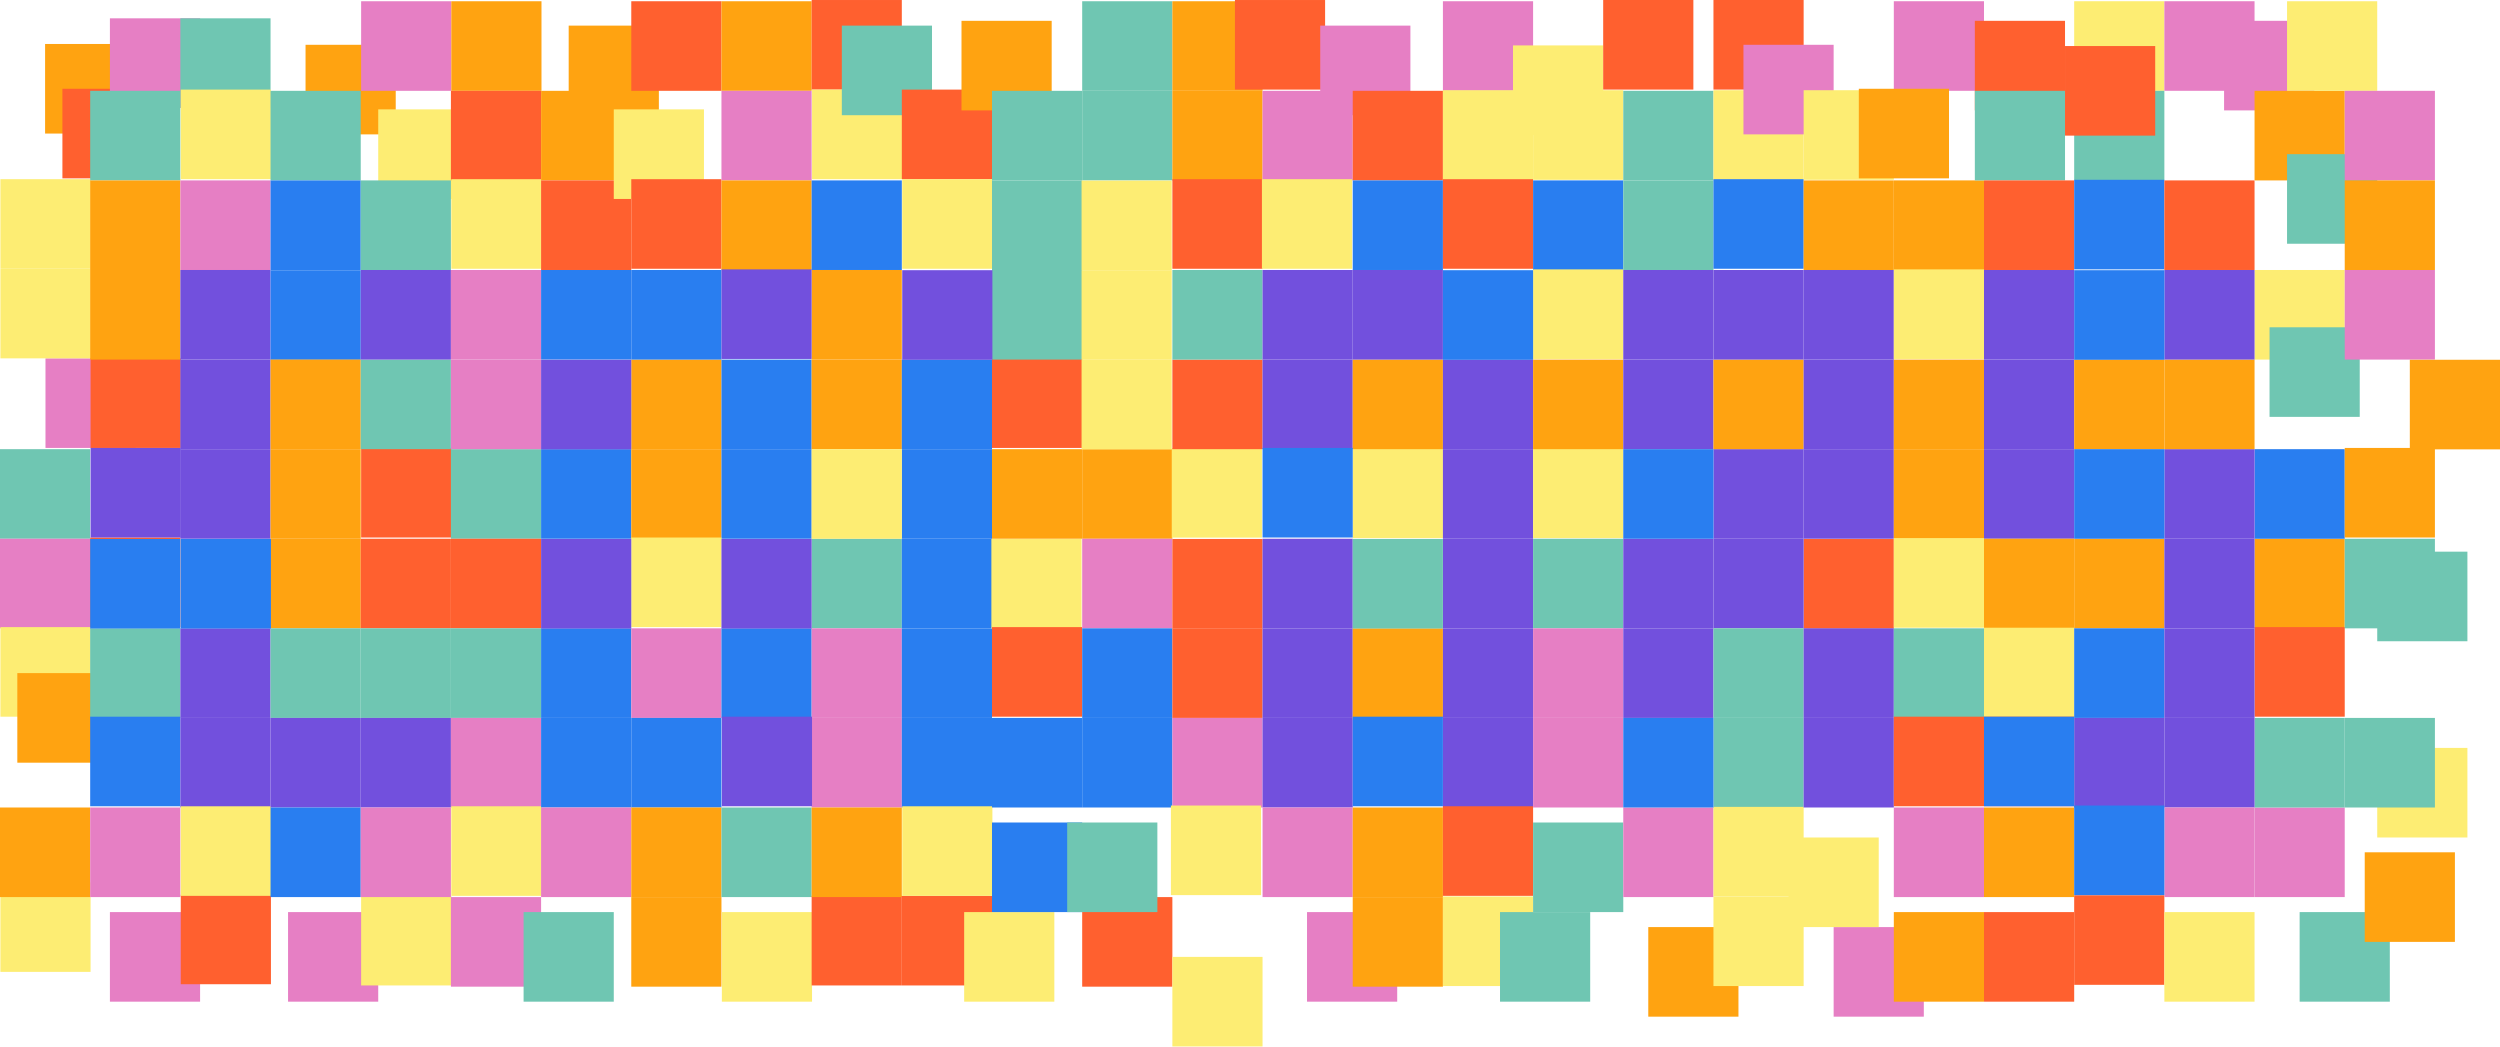
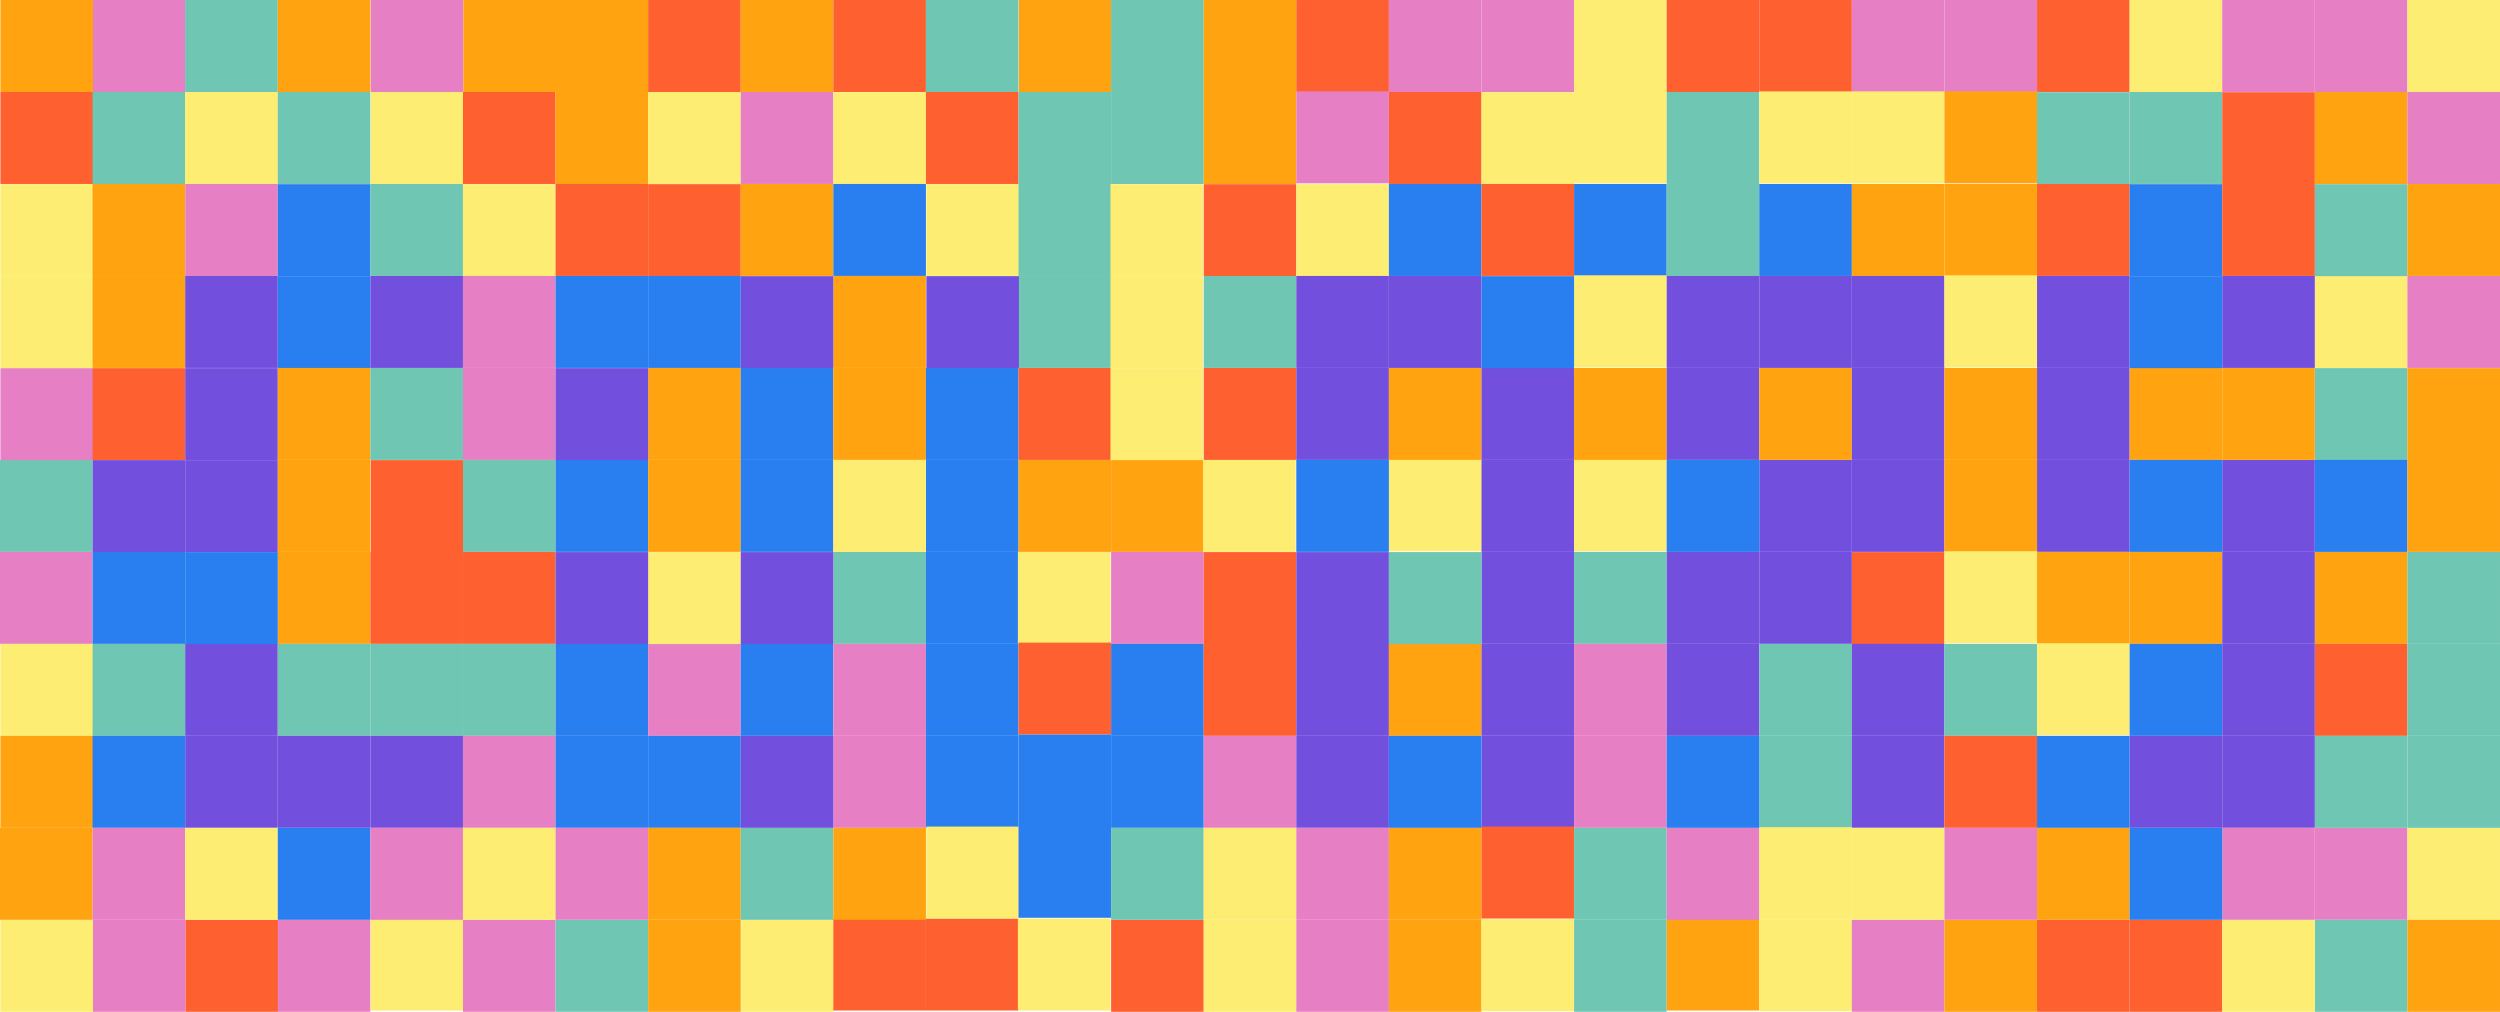
- <svg xmlns="http://www.w3.org/2000/svg" version="1.1" id="Layer_1" x="0px" y="0px" width="999.991px" height="418.584px" viewBox="0 0 999.991 418.584" enable-background="new 0 0 999.991 418.584" xml:space="preserve">
-   <rect x="18.036" y="17.59" fill="#FFA311" width="36.072" height="35.833" />
-   <rect x="24.964" y="35.507" fill="#FF602F" width="36.072" height="35.834" />
-   <rect x="0.159" y="71.673" fill="#FDED73" width="36.072" height="35.834" />
-   <rect y="179.666" fill="#6FC6B2" width="36.072" height="35.834" />
-   <rect x="18.195" y="143.34" fill="#E67FC4" width="36.072" height="35.834" />
-   <rect x="0.159" y="107.507" fill="#FDED73" width="36.072" height="35.834" />
-   <rect y="215.499" fill="#E67FC4" width="36.072" height="35.833" />
-   <rect x="0.159" y="250.842" fill="#FDED73" width="36.072" height="35.835" />
-   <rect x="6.928" y="269.242" fill="#FFA311" width="36.072" height="35.834" />
-   <rect x="0.159" y="352.912" fill="#FDED73" width="36.072" height="35.834" />
-   <rect y="322.999" fill="#FFA311" width="36.072" height="35.834" />
-   <rect x="43.964" y="7.33" fill="#E67FC4" width="36.072" height="35.833" />
-   <rect x="36.073" y="36.33" fill="#6FC6B2" width="36.072" height="35.834" />
-   <rect x="36.073" y="72.164" fill="#FFA311" width="36.072" height="35.834" />
-   <rect x="36.231" y="143.34" fill="#FF602F" width="36.072" height="35.834" />
-   <rect x="36.073" y="107.997" fill="#FFA311" width="36.072" height="35.834" />
-   <rect x="36.073" y="215.006" fill="#FF602F" width="36.072" height="35.833" />
-   <rect x="36.073" y="251.332" fill="#6FC6B2" width="36.072" height="35.835" />
-   <rect x="36.073" y="286.673" fill="#297EF0" width="36.072" height="35.834" />
-   <rect x="43.964" y="364.833" fill="#E67FC4" width="36.072" height="35.834" />
-   <rect x="36.073" y="322.999" fill="#E67FC4" width="36.072" height="35.834" />
-   <rect x="72.146" y="7.33" fill="#6FC6B2" width="36.072" height="35.833" />
-   <rect x="72.304" y="35.839" fill="#FDED73" width="36.072" height="35.834" />
-   <rect x="72.146" y="72.164" fill="#E67FC4" width="36.072" height="35.834" />
-   <rect x="72.146" y="179.665" fill="#7250DD" width="36.072" height="35.834" />
-   <rect x="72.146" y="143.831" fill="#7250DD" width="36.072" height="35.834" />
-   <rect x="72.146" y="107.997" fill="#7250DD" width="36.072" height="35.834" />
-   <rect x="72.146" y="251.332" fill="#7250DD" width="36.072" height="35.835" />
-   <rect x="72.146" y="287.165" fill="#7250DD" width="36.072" height="35.834" />
-   <rect x="72.304" y="357.851" fill="#FF602F" width="36.072" height="35.834" />
-   <rect x="72.304" y="322.509" fill="#FDED73" width="36.072" height="35.834" />
-   <rect x="122.217" y="17.917" fill="#FFA311" width="36.072" height="35.833" />
-   <rect x="108.217" y="36.329" fill="#6FC6B2" width="36.072" height="35.834" />
-   <rect x="108.217" y="72.163" fill="#297EF0" width="36.072" height="35.834" />
-   <rect x="108.217" y="108.074" fill="#297EF0" width="36.072" height="35.834" />
-   <rect x="108.217" y="143.83" fill="#FFA311" width="36.072" height="35.834" />
-   <rect x="108.217" y="215.498" fill="#FFA311" width="36.072" height="35.833" />
-   <rect x="108.217" y="251.331" fill="#6FC6B2" width="36.072" height="35.834" />
-   <rect x="108.217" y="287.165" fill="#7250DD" width="36.072" height="35.834" />
-   <rect x="115.217" y="364.833" fill="#E67FC4" width="36.072" height="35.834" />
-   <rect x="108.217" y="322.997" fill="#297EF0" width="36.072" height="35.834" />
-   <rect x="144.449" y="0.498" fill="#E67FC4" width="36.072" height="35.833" />
-   <rect x="151.29" y="43.746" fill="#FDED73" width="36.072" height="35.834" />
-   <rect x="144.29" y="72.162" fill="#6FC6B2" width="36.072" height="35.834" />
-   <rect x="144.449" y="179.173" fill="#FF602F" width="36.072" height="35.834" />
-   <rect x="144.29" y="143.83" fill="#6FC6B2" width="36.072" height="35.834" />
-   <rect x="144.29" y="107.996" fill="#7250DD" width="36.072" height="35.834" />
-   <rect x="144.29" y="215.497" fill="#FF602F" width="36.072" height="35.833" />
-   <rect x="144.29" y="251.331" fill="#6FC6B2" width="36.072" height="35.834" />
-   <rect x="144.29" y="287.164" fill="#7250DD" width="36.072" height="35.834" />
-   <rect x="144.449" y="358.341" fill="#FDED73" width="36.072" height="35.834" />
-   <rect x="144.29" y="322.997" fill="#E67FC4" width="36.072" height="35.834" />
-   <rect x="180.522" y="0.498" fill="#FFA311" width="36.072" height="35.833" />
-   <rect x="180.363" y="36.329" fill="#FF602F" width="36.072" height="35.834" />
-   <rect x="180.521" y="71.672" fill="#FDED73" width="36.072" height="35.834" />
-   <rect x="180.363" y="179.664" fill="#6FC6B2" width="36.072" height="35.834" />
-   <rect x="180.363" y="143.83" fill="#E67FC4" width="36.072" height="35.834" />
-   <rect x="180.363" y="107.996" fill="#E67FC4" width="36.072" height="35.834" />
-   <rect x="180.363" y="215.498" fill="#FF602F" width="36.072" height="35.833" />
-   <rect x="180.363" y="251.331" fill="#6FC6B2" width="36.072" height="35.834" />
-   <rect x="180.363" y="287.165" fill="#E67FC4" width="36.072" height="35.834" />
-   <rect x="180.363" y="358.833" fill="#E67FC4" width="36.072" height="35.834" />
-   <rect x="180.521" y="322.507" fill="#FDED73" width="36.072" height="35.834" />
-   <rect x="227.472" y="10.249" fill="#FFA311" width="36.072" height="35.833" />
-   <rect x="216.436" y="36.329" fill="#FFA311" width="36.072" height="35.834" />
-   <rect x="216.436" y="72.162" fill="#FF602F" width="36.072" height="35.834" />
-   <rect x="216.436" y="179.664" fill="#297EF0" width="36.072" height="35.834" />
-   <rect x="216.436" y="107.996" fill="#297EF0" width="36.072" height="35.834" />
-   <rect x="216.436" y="251.331" fill="#297EF0" width="36.072" height="35.834" />
-   <rect x="216.436" y="287.163" fill="#297EF0" width="36.072" height="35.834" />
-   <rect x="209.436" y="364.833" fill="#6FC6B2" width="36.072" height="35.834" />
-   <rect x="216.436" y="322.997" fill="#E67FC4" width="36.072" height="35.834" />
-   <rect x="252.508" y="0.495" fill="#FF602F" width="36.072" height="35.833" />
-   <rect x="245.508" y="43.746" fill="#FDED73" width="36.072" height="35.834" />
-   <rect x="252.508" y="71.673" fill="#FF602F" width="36.072" height="35.834" />
-   <rect x="252.508" y="179.664" fill="#FFA311" width="36.072" height="35.834" />
-   <rect x="252.508" y="143.83" fill="#FFA311" width="36.072" height="35.834" />
-   <rect x="252.508" y="107.996" fill="#297EF0" width="36.072" height="35.834" />
-   <rect x="252.508" y="251.331" fill="#E67FC4" width="36.072" height="35.834" />
-   <rect x="252.508" y="287.163" fill="#297EF0" width="36.072" height="35.834" />
-   <rect x="252.508" y="358.831" fill="#FFA311" width="36.072" height="35.834" />
-   <rect x="252.508" y="322.997" fill="#FFA311" width="36.072" height="35.834" />
-   <rect x="288.58" y="0.498" fill="#FFA311" width="36.072" height="35.833" />
-   <rect x="288.58" y="36.328" fill="#E67FC4" width="36.072" height="35.834" />
-   <rect x="288.58" y="72.161" fill="#FFA311" width="36.072" height="35.834" />
-   <rect x="288.58" y="179.663" fill="#297EF0" width="36.072" height="35.834" />
-   <rect x="288.58" y="143.829" fill="#297EF0" width="36.072" height="35.834" />
-   <rect x="288.58" y="251.33" fill="#297EF0" width="36.072" height="35.833" />
-   <rect x="288.739" y="364.833" fill="#FDED73" width="36.072" height="35.834" />
-   <rect x="288.58" y="322.995" fill="#6FC6B2" width="36.072" height="35.834" />
-   <rect x="324.653" y="0.004" fill="#FF602F" width="36.071" height="35.833" />
-   <rect x="324.812" y="35.836" fill="#FDED73" width="36.072" height="35.834" />
-   <rect x="324.653" y="72.161" fill="#297EF0" width="36.072" height="35.834" />
-   <rect x="36.073" y="215.575" fill="#297EF0" width="36.072" height="35.834" />
-   <rect x="324.653" y="143.828" fill="#FFA311" width="36.072" height="35.834" />
-   <rect x="324.653" y="107.994" fill="#FFA311" width="36.072" height="35.834" />
-   <rect x="324.653" y="215.496" fill="#6FC6B2" width="36.071" height="35.833" />
-   <rect x="324.653" y="251.329" fill="#E67FC4" width="36.072" height="35.834" />
-   <rect x="324.653" y="287.163" fill="#E67FC4" width="36.072" height="35.834" />
-   <rect x="324.653" y="358.342" fill="#FF602F" width="36.072" height="35.834" />
-   <rect x="324.653" y="322.995" fill="#FFA311" width="36.072" height="35.834" />
-   <rect x="336.726" y="10.249" fill="#6FC6B2" width="36.072" height="35.833" />
-   <rect x="360.726" y="35.841" fill="#FF602F" width="36.072" height="35.834" />
-   <rect x="360.884" y="71.673" fill="#FDED73" width="36.072" height="35.834" />
-   <rect x="360.726" y="179.666" fill="#297EF0" width="36.072" height="35.834" />
-   <rect x="360.726" y="143.832" fill="#297EF0" width="36.072" height="35.834" />
-   <rect x="360.726" y="215.499" fill="#297EF0" width="36.072" height="35.833" />
-   <rect x="360.726" y="251.333" fill="#297EF0" width="36.072" height="35.834" />
-   <rect x="360.726" y="287.166" fill="#297EF0" width="36.072" height="35.834" />
-   <rect x="360.726" y="358.345" fill="#FF602F" width="36.072" height="35.834" />
-   <rect x="360.884" y="322.509" fill="#FDED73" width="36.072" height="35.834" />
-   <rect x="384.597" y="8.33" fill="#FFA311" width="36.072" height="35.833" />
-   <rect x="396.798" y="36.33" fill="#6FC6B2" width="36.072" height="35.834" />
-   <rect x="396.798" y="72.164" fill="#6FC6B2" width="36.072" height="35.834" />
-   <rect x="396.798" y="179.666" fill="#FFA311" width="36.072" height="35.834" />
-   <rect x="396.798" y="143.342" fill="#FF602F" width="36.072" height="35.834" />
-   <rect x="396.798" y="107.997" fill="#6FC6B2" width="36.072" height="35.834" />
-   <rect x="396.549" y="215.575" fill="#FDED73" width="36.072" height="35.833" />
-   <rect x="396.798" y="250.843" fill="#FF602F" width="36.072" height="35.835" />
-   <rect x="396.798" y="287.165" fill="#297EF0" width="36.072" height="35.834" />
-   <rect x="385.662" y="364.833" fill="#FDED73" width="36.072" height="35.834" />
-   <rect x="396.798" y="328.999" fill="#297EF0" width="36.072" height="35.834" />
-   <rect x="432.871" y="0.497" fill="#6FC6B2" width="36.072" height="35.833" />
-   <rect x="432.871" y="36.33" fill="#6FC6B2" width="36.072" height="35.834" />
-   <rect x="432.622" y="72.24" fill="#FDED73" width="36.072" height="35.834" />
-   <rect x="432.871" y="179.665" fill="#FFA311" width="36.072" height="35.834" />
-   <rect x="432.622" y="143.907" fill="#FDED73" width="36.072" height="35.834" />
-   <rect x="432.622" y="108.073" fill="#FDED73" width="36.072" height="35.834" />
-   <rect x="432.871" y="215.499" fill="#E67FC4" width="36.072" height="35.833" />
-   <rect x="432.871" y="251.332" fill="#297EF0" width="36.072" height="35.835" />
-   <rect x="432.871" y="287.165" fill="#297EF0" width="36.072" height="35.834" />
-   <rect x="432.871" y="358.833" fill="#FF602F" width="36.072" height="35.834" />
-   <rect x="426.871" y="328.999" fill="#6FC6B2" width="36.072" height="35.834" />
-   <rect x="468.943" y="0.496" fill="#FFA311" width="36.072" height="35.833" />
-   <rect x="468.943" y="36.329" fill="#FFA311" width="36.072" height="35.834" />
-   <rect x="468.943" y="71.673" fill="#FF602F" width="36.072" height="35.834" />
-   <rect x="468.694" y="179.213" fill="#FDED73" width="36.072" height="35.834" />
-   <rect x="468.943" y="143.83" fill="#FF602F" width="36.072" height="35.834" />
-   <rect x="468.943" y="107.996" fill="#6FC6B2" width="36.072" height="35.834" />
-   <rect x="468.943" y="215.575" fill="#FF602F" width="36.072" height="35.833" />
-   <rect x="468.943" y="251.331" fill="#FF602F" width="36.072" height="35.834" />
-   <rect x="468.943" y="287.165" fill="#E67FC4" width="36.072" height="35.834" />
-   <rect x="468.943" y="382.75" fill="#FDED73" width="36.072" height="35.834" />
-   <rect x="468.358" y="322.212" fill="#FDED73" width="36.072" height="35.834" />
-   <rect x="493.963" y="0.006" fill="#FF602F" width="36.073" height="35.833" />
-   <rect x="505.015" y="36.329" fill="#E67FC4" width="36.073" height="35.834" />
-   <rect x="504.766" y="71.669" fill="#FDED73" width="36.073" height="35.834" />
-   <rect x="505.015" y="143.83" fill="#7250DD" width="36.073" height="35.834" />
-   <rect x="505.015" y="107.996" fill="#7250DD" width="36.073" height="35.834" />
-   <rect x="505.015" y="215.497" fill="#7250DD" width="36.073" height="35.833" />
-   <rect x="505.015" y="251.331" fill="#7250DD" width="36.073" height="35.834" />
-   <rect x="505.015" y="287.164" fill="#7250DD" width="36.073" height="35.834" />
-   <rect x="522.803" y="364.833" fill="#E67FC4" width="36.072" height="35.834" />
-   <rect x="505.015" y="322.997" fill="#E67FC4" width="36.073" height="35.834" />
-   <rect x="528.087" y="10.249" fill="#E67FC4" width="36.071" height="35.833" />
-   <rect x="541.087" y="36.327" fill="#FF602F" width="36.072" height="35.834" />
-   <rect x="541.087" y="72.161" fill="#297EF0" width="36.072" height="35.834" />
-   <rect x="541.087" y="179.418" fill="#FDED73" width="36.072" height="35.834" />
-   <rect x="541.087" y="143.828" fill="#FFA311" width="36.072" height="35.834" />
-   <rect x="541.087" y="107.994" fill="#7250DD" width="36.072" height="35.834" />
-   <rect x="541.087" y="251.329" fill="#FFA311" width="36.072" height="35.834" />
-   <rect x="541.087" y="358.831" fill="#FFA311" width="36.072" height="35.834" />
-   <rect x="541.087" y="322.999" fill="#FFA311" width="36.072" height="35.834" />
-   <rect x="577.16" y="0.493" fill="#E67FC4" width="36.071" height="35.833" />
-   <rect x="577.16" y="36.083" fill="#FDED73" width="36.072" height="35.834" />
-   <rect x="577.16" y="71.671" fill="#FF602F" width="36.072" height="35.834" />
-   <rect x="577.16" y="179.662" fill="#7250DD" width="36.072" height="35.834" />
-   <rect x="577.16" y="143.828" fill="#7250DD" width="36.072" height="35.834" />
-   <rect x="577.16" y="215.495" fill="#7250DD" width="36.071" height="35.833" />
-   <rect x="577.16" y="251.329" fill="#7250DD" width="36.072" height="35.834" />
-   <rect x="577.16" y="287.161" fill="#7250DD" width="36.072" height="35.834" />
-   <rect x="577.16" y="358.585" fill="#FDED73" width="36.072" height="35.834" />
-   <rect x="577.16" y="322.506" fill="#FF602F" width="36.072" height="35.834" />
-   <rect x="901.811" y="322.993" fill="#E67FC4" width="36.072" height="35.834" />
-   <rect x="919.846" y="364.833" fill="#6FC6B2" width="36.072" height="35.834" />
-   <rect x="605.197" y="18.166" fill="#FDED73" width="36.072" height="35.833" />
-   <rect x="613.232" y="36.083" fill="#FDED73" width="36.072" height="35.834" />
-   <rect x="613.232" y="72.16" fill="#297EF0" width="36.072" height="35.834" />
-   <rect x="613.232" y="179.417" fill="#FDED73" width="36.072" height="35.834" />
-   <rect x="613.232" y="143.828" fill="#FFA311" width="36.072" height="35.834" />
-   <rect x="613.232" y="107.75" fill="#FDED73" width="36.072" height="35.834" />
-   <rect x="613.232" y="215.495" fill="#6FC6B2" width="36.072" height="35.833" />
-   <rect x="613.232" y="251.329" fill="#E67FC4" width="36.072" height="35.834" />
-   <rect x="613.232" y="287.161" fill="#E67FC4" width="36.072" height="35.834" />
-   <rect x="600" y="364.833" fill="#6FC6B2" width="36.072" height="35.834" />
-   <rect x="613.232" y="328.999" fill="#6FC6B2" width="36.072" height="35.834" />
-   <rect x="950.883" y="299.161" fill="#FDED73" width="36.072" height="35.834" />
-   <rect x="945.883" y="340.916" fill="#FFA311" width="36.072" height="35.834" />
-   <rect x="641.27" fill="#FF602F" width="36.071" height="35.833" />
-   <rect x="649.305" y="36.326" fill="#6FC6B2" width="36.072" height="35.834" />
-   <rect x="649.305" y="72.159" fill="#6FC6B2" width="36.072" height="35.834" />
-   <rect x="649.305" y="143.827" fill="#7250DD" width="36.072" height="35.834" />
-   <rect x="649.305" y="107.993" fill="#7250DD" width="36.072" height="35.834" />
-   <rect x="649.305" y="215.494" fill="#7250DD" width="36.071" height="35.833" />
-   <rect x="649.305" y="251.328" fill="#7250DD" width="36.072" height="35.833" />
-   <rect x="721.449" y="215.575" fill="#FF602F" width="36.072" height="35.834" />
-   <rect x="901.812" y="215.499" fill="#FFA311" width="36.072" height="35.834" />
-   <rect x="659.305" y="370.829" fill="#FFA311" width="36.072" height="35.834" />
-   <rect x="649.305" y="322.993" fill="#E67FC4" width="36.072" height="35.834" />
-   <rect x="901.813" y="250.841" fill="#FF602F" width="36.072" height="35.834" />
-   <rect x="901.812" y="287.167" fill="#6FC6B2" width="36.072" height="35.834" />
-   <rect x="685.377" y="0.002" fill="#FF602F" width="36.071" height="35.833" />
-   <rect x="685.377" y="36.081" fill="#FDED73" width="36.072" height="35.834" />
-   <rect x="685.377" y="71.669" fill="#297EF0" width="36.072" height="35.834" />
-   <rect x="685.377" y="179.66" fill="#7250DD" width="36.072" height="35.834" />
-   <rect x="685.377" y="143.826" fill="#FFA311" width="36.072" height="35.834" />
-   <rect x="685.377" y="107.992" fill="#7250DD" width="36.072" height="35.834" />
-   <rect x="685.377" y="215.494" fill="#7250DD" width="36.071" height="35.833" />
-   <rect x="685.377" y="251.327" fill="#6FC6B2" width="36.072" height="35.834" />
-   <rect x="685.377" y="287.161" fill="#6FC6B2" width="36.072" height="35.834" />
-   <rect x="937.885" y="215.499" fill="#6FC6B2" width="36.071" height="35.834" />
-   <rect x="685.377" y="358.585" fill="#FDED73" width="36.072" height="35.834" />
-   <rect x="685.377" y="322.749" fill="#FDED73" width="36.072" height="35.834" />
-   <rect x="950.883" y="220.663" fill="#6FC6B2" width="36.072" height="35.833" />
-   <rect x="937.885" y="287.167" fill="#6FC6B2" width="36.071" height="35.834" />
-   <rect x="697.377" y="17.917" fill="#E67FC4" width="36.072" height="35.833" />
-   <rect x="721.449" y="36.082" fill="#FDED73" width="36.072" height="35.834" />
-   <rect x="721.449" y="72.16" fill="#FFA311" width="36.072" height="35.834" />
-   <rect x="721.449" y="179.661" fill="#7250DD" width="36.072" height="35.834" />
-   <rect x="721.449" y="143.827" fill="#7250DD" width="36.072" height="35.834" />
-   <rect x="721.449" y="107.993" fill="#7250DD" width="36.072" height="35.834" />
-   <rect x="721.449" y="251.328" fill="#7250DD" width="36.072" height="35.835" />
-   <rect x="721.449" y="287.161" fill="#7250DD" width="36.072" height="35.834" />
-   <rect x="901.811" y="107.998" fill="#FDED73" width="36.072" height="35.834" />
-   <rect x="733.449" y="370.829" fill="#E67FC4" width="36.072" height="35.834" />
-   <rect x="715.413" y="334.995" fill="#FDED73" width="36.072" height="35.834" />
-   <rect x="907.811" y="130.915" fill="#6FC6B2" width="36.072" height="35.834" />
-   <rect x="901.811" y="179.666" fill="#297EF0" width="36.072" height="35.834" />
-   <rect x="757.521" y="0.492" fill="#E67FC4" width="36.072" height="35.833" />
-   <rect x="743.521" y="35.507" fill="#FFA311" width="36.072" height="35.834" />
-   <rect x="757.521" y="72.159" fill="#FFA311" width="36.072" height="35.834" />
-   <rect x="757.521" y="179.661" fill="#FFA311" width="36.072" height="35.834" />
-   <rect x="757.521" y="143.827" fill="#FFA311" width="36.072" height="35.834" />
-   <rect x="757.521" y="107.749" fill="#FDED73" width="36.072" height="35.834" />
-   <rect x="757.521" y="215.25" fill="#FDED73" width="36.072" height="35.833" />
-   <rect x="757.521" y="251.328" fill="#6FC6B2" width="36.072" height="35.835" />
-   <rect x="757.521" y="286.669" fill="#FF602F" width="36.072" height="35.834" />
-   <rect x="937.883" y="107.998" fill="#E67FC4" width="36.072" height="35.834" />
-   <rect x="757.521" y="364.833" fill="#FFA311" width="36.072" height="35.834" />
-   <rect x="757.521" y="322.995" fill="#E67FC4" width="36.072" height="35.834" />
-   <rect x="963.919" y="143.907" fill="#FFA311" width="36.072" height="35.834" />
-   <rect x="937.883" y="179.173" fill="#FFA311" width="36.072" height="35.834" />
-   <rect x="789.929" y="8.33" fill="#FF602F" width="36.071" height="35.833" />
-   <rect x="789.928" y="36.326" fill="#6FC6B2" width="36.072" height="35.834" />
-   <rect x="793.595" y="72.159" fill="#FF602F" width="36.072" height="35.834" />
-   <rect x="793.595" y="179.661" fill="#7250DD" width="36.072" height="35.834" />
-   <rect x="793.595" y="143.827" fill="#7250DD" width="36.072" height="35.834" />
-   <rect x="793.595" y="107.993" fill="#7250DD" width="36.072" height="35.834" />
-   <rect x="793.595" y="215.494" fill="#FFA311" width="36.071" height="35.833" />
-   <rect x="793.595" y="251.083" fill="#FDED73" width="36.072" height="35.835" />
-   <rect x="793.595" y="286.669" fill="#FF602F" width="36.072" height="35.834" />
-   <rect x="889.621" y="8.325" fill="#E67FC4" width="36.072" height="35.834" />
-   <rect x="793.595" y="364.833" fill="#FF602F" width="36.072" height="35.834" />
-   <rect x="793.595" y="322.995" fill="#FFA311" width="36.072" height="35.834" />
-   <rect x="901.812" y="36.332" fill="#FFA311" width="36.072" height="35.834" />
-   <rect x="914.811" y="61.663" fill="#6FC6B2" width="36.072" height="35.834" />
-   <rect x="829.666" y="0.491" fill="#FDED73" width="36.072" height="35.833" />
-   <rect x="829.666" y="36.325" fill="#6FC6B2" width="36.072" height="35.834" />
-   <rect x="829.666" y="71.914" fill="#297EF0" width="36.072" height="35.834" />
-   <rect x="829.666" y="143.826" fill="#FFA311" width="36.072" height="35.834" />
-   <rect x="829.666" y="215.493" fill="#FFA311" width="36.072" height="35.833" />
-   <rect x="829.666" y="251.327" fill="#297EF0" width="36.072" height="35.834" />
-   <rect x="829.666" y="287.161" fill="#7250DD" width="36.072" height="35.834" />
-   <rect x="914.811" y="0.498" fill="#FDED73" width="36.072" height="35.834" />
-   <rect x="829.666" y="358.093" fill="#FF602F" width="36.072" height="35.834" />
-   <rect x="108.217" y="179.666" fill="#FFA311" width="36.072" height="35.834" />
-   <rect x="937.883" y="36.33" fill="#E67FC4" width="36.072" height="35.834" />
-   <rect x="937.883" y="72.164" fill="#FFA311" width="36.072" height="35.834" />
-   <rect x="865.739" y="0.491" fill="#E67FC4" width="36.071" height="35.833" />
-   <rect x="826" y="18.415" fill="#FF602F" width="36.072" height="35.834" />
-   <rect x="865.739" y="72.158" fill="#FF602F" width="36.072" height="35.834" />
-   <rect x="865.739" y="179.659" fill="#7250DD" width="36.072" height="35.834" />
-   <rect x="865.739" y="143.825" fill="#FFA311" width="36.072" height="35.834" />
-   <rect x="865.739" y="107.991" fill="#7250DD" width="36.072" height="35.834" />
-   <rect x="865.739" y="215.493" fill="#7250DD" width="36.071" height="35.833" />
-   <rect x="865.739" y="251.326" fill="#7250DD" width="36.072" height="35.835" />
-   <rect x="865.739" y="287.159" fill="#7250DD" width="36.072" height="35.834" />
-   <rect x="865.739" y="364.833" fill="#FDED73" width="36.072" height="35.834" />
-   <rect x="865.739" y="322.993" fill="#E67FC4" width="36.072" height="35.834" />
-   <rect x="252.508" y="215.006" fill="#FDED73" width="36.072" height="35.833" />
-   <rect x="649.304" y="287.159" fill="#297EF0" width="36.072" height="35.835" />
-   <rect x="829.666" y="179.666" fill="#297EF0" width="36.072" height="35.833" />
-   <rect x="829.665" y="108.074" fill="#297EF0" width="36.072" height="35.833" />
-   <rect x="541.087" y="286.669" fill="#297EF0" width="36.072" height="35.834" />
-   <rect x="505.016" y="179.173" fill="#297EF0" width="36.072" height="35.833" />
-   <rect x="577.16" y="108.074" fill="#297EF0" width="36.072" height="35.833" />
-   <rect x="541.088" y="215.574" fill="#6FC6B2" width="36.072" height="35.834" />
-   <rect x="360.884" y="108.074" fill="#7250DD" width="36.072" height="35.834" />
-   <rect x="288.58" y="107.749" fill="#7250DD" width="36.072" height="35.834" />
-   <rect x="216.435" y="143.907" fill="#7250DD" width="36.072" height="35.834" />
-   <rect x="216.436" y="215.574" fill="#7250DD" width="36.072" height="35.834" />
-   <rect x="288.58" y="215.574" fill="#7250DD" width="36.072" height="35.834" />
-   <rect x="288.739" y="286.673" fill="#7250DD" width="36.072" height="35.834" />
-   <rect x="36.231" y="179.173" fill="#7250DD" width="36.072" height="35.834" />
-   <rect x="72.304" y="215.575" fill="#297EF0" width="36.072" height="35.833" />
-   <rect x="649.305" y="179.666" fill="#297EF0" width="36.072" height="35.833" />
-   <rect x="829.666" y="322.213" fill="#297EF0" width="36.072" height="35.833" />
-   <rect x="793.594" y="286.67" fill="#297EF0" width="36.072" height="35.833" />
-   <rect x="324.652" y="179.666" fill="#FDED73" width="36.072" height="35.834" />
+ <svg xmlns="http://www.w3.org/2000/svg" version="1.1" id="Layer_1" x="0px" y="0px" width="973.957px" height="394.176px" viewBox="0 0 973.957 394.176" enable-background="new 0 0 973.957 394.176" xml:space="preserve">
+   <rect x="0.159" y="0.007" fill="#FFA311" width="36.072" height="35.833" />
+   <rect x="0.159" y="35.839" fill="#FF602F" width="36.072" height="35.834" />
+   <rect x="0.159" y="71.749" fill="#FDED73" width="36.072" height="35.834" />
+   <rect y="179.175" fill="#6FC6B2" width="36.072" height="35.834" />
+   <rect x="0.159" y="143.417" fill="#E67FC4" width="36.072" height="35.834" />
+   <rect x="0.159" y="107.583" fill="#FDED73" width="36.072" height="35.834" />
+   <rect y="215.008" fill="#E67FC4" width="36.072" height="35.833" />
+   <rect x="0.159" y="250.841" fill="#FDED73" width="36.072" height="35.835" />
+   <rect x="0.159" y="286.675" fill="#FFA311" width="36.072" height="35.834" />
+   <rect x="0.159" y="358.342" fill="#FDED73" width="36.072" height="35.834" />
+   <rect y="322.508" fill="#FFA311" width="36.072" height="35.834" />
+   <rect x="36.232" y="0.007" fill="#E67FC4" width="36.072" height="35.833" />
+   <rect x="36.073" y="35.839" fill="#6FC6B2" width="36.072" height="35.834" />
+   <rect x="36.073" y="71.673" fill="#FFA311" width="36.072" height="35.834" />
+   <rect x="36.073" y="143.417" fill="#FF602F" width="36.072" height="35.834" />
+   <rect x="36.073" y="107.506" fill="#FFA311" width="36.072" height="35.834" />
+   <rect x="36.073" y="250.841" fill="#6FC6B2" width="36.072" height="35.835" />
+   <rect x="36.073" y="286.675" fill="#297EF0" width="36.072" height="35.834" />
+   <rect x="36.231" y="358.342" fill="#E67FC4" width="36.072" height="35.834" />
+   <rect x="36.073" y="322.508" fill="#E67FC4" width="36.072" height="35.834" />
+   <rect x="72.146" y="0.007" fill="#6FC6B2" width="36.072" height="35.833" />
+   <rect x="72.145" y="35.839" fill="#FDED73" width="36.072" height="35.834" />
+   <rect x="72.146" y="71.673" fill="#E67FC4" width="36.072" height="35.834" />
+   <rect x="72.146" y="179.25" fill="#7250DD" width="36.072" height="35.834" />
+   <rect x="72.146" y="143.417" fill="#7250DD" width="36.072" height="35.834" />
+   <rect x="72.146" y="107.506" fill="#7250DD" width="36.072" height="35.834" />
+   <rect x="72.146" y="250.841" fill="#7250DD" width="36.072" height="35.835" />
+   <rect x="72.146" y="286.674" fill="#7250DD" width="36.072" height="35.834" />
+   <rect x="72.304" y="358.342" fill="#FF602F" width="36.072" height="35.834" />
+   <rect x="72.146" y="322.508" fill="#FDED73" width="36.072" height="35.834" />
+   <rect x="108.217" y="0.007" fill="#FFA311" width="36.072" height="35.833" />
+   <rect x="108.217" y="35.838" fill="#6FC6B2" width="36.072" height="35.834" />
+   <rect x="108.217" y="71.749" fill="#297EF0" width="36.072" height="35.834" />
+   <rect x="108.217" y="107.583" fill="#297EF0" width="36.072" height="35.834" />
+   <rect x="108.217" y="143.339" fill="#FFA311" width="36.072" height="35.834" />
+   <rect x="108.217" y="215.007" fill="#FFA311" width="36.072" height="35.833" />
+   <rect x="108.217" y="250.84" fill="#6FC6B2" width="36.072" height="35.834" />
+   <rect x="108.217" y="286.674" fill="#7250DD" width="36.072" height="35.834" />
+   <rect x="108.217" y="358.342" fill="#E67FC4" width="36.072" height="35.834" />
+   <rect x="108.217" y="322.506" fill="#297EF0" width="36.072" height="35.834" />
+   <rect x="144.449" y="0.007" fill="#E67FC4" width="36.072" height="35.833" />
+   <rect x="144.449" y="35.839" fill="#FDED73" width="36.072" height="35.834" />
+   <rect x="144.29" y="71.671" fill="#6FC6B2" width="36.072" height="35.834" />
+   <rect x="144.449" y="179.25" fill="#FF602F" width="36.072" height="35.834" />
+   <rect x="144.29" y="143.339" fill="#6FC6B2" width="36.072" height="35.834" />
+   <rect x="144.29" y="107.505" fill="#7250DD" width="36.072" height="35.834" />
+   <rect x="144.29" y="215.006" fill="#FF602F" width="36.072" height="35.833" />
+   <rect x="144.29" y="250.84" fill="#6FC6B2" width="36.072" height="35.834" />
+   <rect x="144.29" y="286.673" fill="#7250DD" width="36.072" height="35.834" />
+   <rect x="144.449" y="357.85" fill="#FDED73" width="36.072" height="35.834" />
+   <rect x="144.29" y="322.506" fill="#E67FC4" width="36.072" height="35.834" />
+   <rect x="180.522" y="0.007" fill="#FFA311" width="36.072" height="35.833" />
+   <rect x="180.363" y="35.838" fill="#FF602F" width="36.072" height="35.834" />
+   <rect x="180.363" y="71.749" fill="#FDED73" width="36.072" height="35.834" />
+   <rect x="180.363" y="179.173" fill="#6FC6B2" width="36.072" height="35.834" />
+   <rect x="180.363" y="143.339" fill="#E67FC4" width="36.072" height="35.834" />
+   <rect x="180.363" y="107.505" fill="#E67FC4" width="36.072" height="35.834" />
+   <rect x="180.363" y="215.007" fill="#FF602F" width="36.072" height="35.833" />
+   <rect x="180.363" y="250.84" fill="#6FC6B2" width="36.072" height="35.834" />
+   <rect x="180.363" y="286.674" fill="#E67FC4" width="36.072" height="35.834" />
+   <rect x="180.363" y="358.342" fill="#E67FC4" width="36.072" height="35.834" />
+   <rect x="180.363" y="322.508" fill="#FDED73" width="36.072" height="35.834" />
+   <rect x="216.436" y="0.007" fill="#FFA311" width="36.072" height="35.833" />
+   <rect x="216.436" y="35.838" fill="#FFA311" width="36.072" height="35.834" />
+   <rect x="216.436" y="71.671" fill="#FF602F" width="36.072" height="35.834" />
+   <rect x="216.436" y="179.173" fill="#297EF0" width="36.072" height="35.834" />
+   <rect x="216.436" y="107.505" fill="#297EF0" width="36.072" height="35.834" />
+   <rect x="216.436" y="250.84" fill="#297EF0" width="36.072" height="35.834" />
+   <rect x="216.436" y="286.672" fill="#297EF0" width="36.072" height="35.834" />
+   <rect x="216.436" y="358.342" fill="#6FC6B2" width="36.072" height="35.834" />
+   <rect x="216.436" y="322.506" fill="#E67FC4" width="36.072" height="35.834" />
+   <rect x="252.508" y="0.004" fill="#FF602F" width="36.072" height="35.833" />
+   <rect x="252.508" y="35.839" fill="#FDED73" width="36.072" height="35.834" />
+   <rect x="252.508" y="71.749" fill="#FF602F" width="36.072" height="35.834" />
+   <rect x="252.508" y="179.173" fill="#FFA311" width="36.072" height="35.834" />
+   <rect x="252.508" y="143.339" fill="#FFA311" width="36.072" height="35.834" />
+   <rect x="252.508" y="107.505" fill="#297EF0" width="36.072" height="35.834" />
+   <rect x="252.508" y="250.84" fill="#E67FC4" width="36.072" height="35.834" />
+   <rect x="252.508" y="286.672" fill="#297EF0" width="36.072" height="35.834" />
+   <rect x="252.508" y="358.34" fill="#FFA311" width="36.072" height="35.834" />
+   <rect x="252.508" y="322.506" fill="#FFA311" width="36.072" height="35.834" />
+   <rect x="288.58" y="0.007" fill="#FFA311" width="36.072" height="35.833" />
+   <rect x="288.58" y="35.837" fill="#E67FC4" width="36.072" height="35.834" />
+   <rect x="288.58" y="71.67" fill="#FFA311" width="36.072" height="35.834" />
+   <rect x="288.58" y="179.172" fill="#297EF0" width="36.072" height="35.834" />
+   <rect x="288.58" y="143.338" fill="#297EF0" width="36.072" height="35.834" />
+   <rect x="288.58" y="250.839" fill="#297EF0" width="36.072" height="35.833" />
+   <rect x="288.739" y="358.342" fill="#FDED73" width="36.072" height="35.834" />
+   <rect x="288.58" y="322.504" fill="#6FC6B2" width="36.072" height="35.834" />
+   <rect x="324.653" y="0.007" fill="#FF602F" width="36.071" height="35.833" />
+   <rect x="324.652" y="35.915" fill="#FDED73" width="36.072" height="35.834" />
+   <rect x="324.652" y="71.673" fill="#297EF0" width="36.072" height="35.834" />
+   <rect x="36.073" y="215.006" fill="#297EF0" width="36.072" height="35.834" />
+   <rect x="324.653" y="143.337" fill="#FFA311" width="36.072" height="35.834" />
+   <rect x="324.653" y="107.503" fill="#FFA311" width="36.072" height="35.834" />
+   <rect x="324.653" y="215.005" fill="#6FC6B2" width="36.071" height="35.833" />
+   <rect x="324.653" y="250.838" fill="#E67FC4" width="36.072" height="35.834" />
+   <rect x="324.653" y="286.672" fill="#E67FC4" width="36.072" height="35.834" />
+   <rect x="324.653" y="357.851" fill="#FF602F" width="36.072" height="35.834" />
+   <rect x="324.653" y="322.504" fill="#FFA311" width="36.072" height="35.834" />
+   <rect x="360.726" y="0.007" fill="#6FC6B2" width="36.072" height="35.833" />
+   <rect x="360.726" y="35.839" fill="#FF602F" width="36.072" height="35.834" />
+   <rect x="360.884" y="71.749" fill="#FDED73" width="36.072" height="35.834" />
+   <rect x="360.726" y="179.175" fill="#297EF0" width="36.072" height="35.834" />
+   <rect x="360.726" y="143.341" fill="#297EF0" width="36.072" height="35.834" />
+   <rect x="360.726" y="215.008" fill="#297EF0" width="36.072" height="35.833" />
+   <rect x="360.726" y="250.842" fill="#297EF0" width="36.072" height="35.834" />
+   <rect x="360.726" y="286.675" fill="#297EF0" width="36.072" height="35.834" />
+   <rect x="360.726" y="357.854" fill="#FF602F" width="36.072" height="35.834" />
+   <rect x="360.884" y="322.018" fill="#FDED73" width="36.072" height="35.834" />
+   <rect x="396.957" y="0.007" fill="#FFA311" width="36.072" height="35.833" />
+   <rect x="396.798" y="35.839" fill="#6FC6B2" width="36.072" height="35.834" />
+   <rect x="396.798" y="71.673" fill="#6FC6B2" width="36.072" height="35.834" />
+   <rect x="396.798" y="179.175" fill="#FFA311" width="36.072" height="35.834" />
+   <rect x="396.798" y="143.341" fill="#FF602F" width="36.072" height="35.834" />
+   <rect x="396.798" y="107.506" fill="#6FC6B2" width="36.072" height="35.834" />
+   <rect x="396.549" y="215.084" fill="#FDED73" width="36.072" height="35.833" />
+   <rect x="396.798" y="250.352" fill="#FF602F" width="36.072" height="35.835" />
+   <rect x="396.798" y="286.178" fill="#297EF0" width="36.072" height="35.834" />
+   <rect x="396.549" y="357.85" fill="#FDED73" width="36.072" height="35.834" />
+   <rect x="396.798" y="321.721" fill="#297EF0" width="36.072" height="35.834" />
+   <rect x="432.871" y="0.002" fill="#6FC6B2" width="36.072" height="35.833" />
+   <rect x="432.871" y="35.839" fill="#6FC6B2" width="36.072" height="35.834" />
+   <rect x="432.622" y="71.749" fill="#FDED73" width="36.072" height="35.834" />
+   <rect x="432.871" y="179.174" fill="#FFA311" width="36.072" height="35.834" />
+   <rect x="432.622" y="143.417" fill="#FDED73" width="36.072" height="35.834" />
+   <rect x="432.622" y="107.583" fill="#FDED73" width="36.072" height="35.834" />
+   <rect x="432.871" y="215.008" fill="#E67FC4" width="36.072" height="35.833" />
+   <rect x="432.871" y="250.841" fill="#297EF0" width="36.072" height="35.835" />
+   <rect x="432.871" y="286.674" fill="#297EF0" width="36.072" height="35.834" />
+   <rect x="432.871" y="358.342" fill="#FF602F" width="36.072" height="35.834" />
+   <rect x="432.871" y="322.508" fill="#6FC6B2" width="36.072" height="35.834" />
+   <rect x="468.943" y="0.007" fill="#FFA311" width="36.072" height="35.833" />
+   <rect x="468.943" y="35.838" fill="#FFA311" width="36.072" height="35.834" />
+   <rect x="468.943" y="71.749" fill="#FF602F" width="36.072" height="35.834" />
+   <rect x="468.694" y="179.175" fill="#FDED73" width="36.072" height="35.834" />
+   <rect x="468.943" y="143.339" fill="#FF602F" width="36.072" height="35.834" />
+   <rect x="468.943" y="107.505" fill="#6FC6B2" width="36.072" height="35.834" />
+   <rect x="468.943" y="215.084" fill="#FF602F" width="36.072" height="35.833" />
+   <rect x="468.943" y="250.84" fill="#FF602F" width="36.072" height="35.834" />
+   <rect x="468.943" y="286.674" fill="#E67FC4" width="36.072" height="35.834" />
+   <rect x="468.943" y="358.342" fill="#FDED73" width="36.072" height="35.834" />
+   <rect x="468.943" y="322.508" fill="#FDED73" width="36.072" height="35.834" />
+   <rect x="505.015" y="0.007" fill="#FF602F" width="36.073" height="35.833" />
+   <rect x="505.015" y="35.592" fill="#E67FC4" width="36.073" height="35.834" />
+   <rect x="505.015" y="71.749" fill="#FDED73" width="36.073" height="35.834" />
+   <rect x="505.015" y="143.339" fill="#7250DD" width="36.073" height="35.834" />
+   <rect x="505.015" y="107.505" fill="#7250DD" width="36.073" height="35.834" />
+   <rect x="505.015" y="215.084" fill="#7250DD" width="36.073" height="35.833" />
+   <rect x="505.015" y="250.84" fill="#7250DD" width="36.073" height="35.834" />
+   <rect x="505.015" y="286.673" fill="#7250DD" width="36.073" height="35.834" />
+   <rect x="505.016" y="358.342" fill="#E67FC4" width="36.072" height="35.834" />
+   <rect x="505.015" y="322.506" fill="#E67FC4" width="36.073" height="35.834" />
+   <rect x="541.089" y="0.007" fill="#E67FC4" width="36.071" height="35.833" />
+   <rect x="541.087" y="35.836" fill="#FF602F" width="36.072" height="35.834" />
+   <rect x="541.087" y="71.67" fill="#297EF0" width="36.072" height="35.834" />
+   <rect x="541.087" y="178.927" fill="#FDED73" width="36.072" height="35.834" />
+   <rect x="541.087" y="143.337" fill="#FFA311" width="36.072" height="35.834" />
+   <rect x="541.087" y="107.503" fill="#7250DD" width="36.072" height="35.834" />
+   <rect x="541.087" y="250.838" fill="#FFA311" width="36.072" height="35.834" />
+   <rect x="541.087" y="358.34" fill="#FFA311" width="36.072" height="35.834" />
+   <rect x="541.087" y="322.508" fill="#FFA311" width="36.072" height="35.834" />
+   <rect x="577.16" y="0.002" fill="#E67FC4" width="36.071" height="35.833" />
+   <rect x="577.159" y="35.915" fill="#FDED73" width="36.072" height="35.834" />
+   <rect x="577.16" y="71.67" fill="#FF602F" width="36.072" height="35.834" />
+   <rect x="577.16" y="179.171" fill="#7250DD" width="36.072" height="35.834" />
+   <rect x="577.16" y="143.337" fill="#7250DD" width="36.072" height="35.834" />
+   <rect x="577.16" y="215.004" fill="#7250DD" width="36.071" height="35.833" />
+   <rect x="577.16" y="250.838" fill="#7250DD" width="36.072" height="35.834" />
+   <rect x="577.16" y="286.67" fill="#7250DD" width="36.072" height="35.834" />
+   <rect x="577.16" y="358.094" fill="#FDED73" width="36.072" height="35.834" />
+   <rect x="577.16" y="322.015" fill="#FF602F" width="36.072" height="35.834" />
+   <rect x="901.811" y="322.502" fill="#E67FC4" width="36.072" height="35.834" />
+   <rect x="901.81" y="358.342" fill="#6FC6B2" width="36.072" height="35.834" />
+   <rect x="613.232" y="0.007" fill="#FDED73" width="36.072" height="35.833" />
+   <rect x="613.232" y="35.592" fill="#FDED73" width="36.072" height="35.834" />
+   <rect x="613.232" y="71.669" fill="#297EF0" width="36.072" height="35.834" />
+   <rect x="613.232" y="178.927" fill="#FDED73" width="36.072" height="35.834" />
+   <rect x="613.232" y="143.337" fill="#FFA311" width="36.072" height="35.834" />
+   <rect x="613.232" y="107.259" fill="#FDED73" width="36.072" height="35.834" />
+   <rect x="613.232" y="215.004" fill="#6FC6B2" width="36.072" height="35.833" />
+   <rect x="613.232" y="250.838" fill="#E67FC4" width="36.072" height="35.834" />
+   <rect x="613.232" y="286.67" fill="#E67FC4" width="36.072" height="35.834" />
+   <rect x="613.232" y="358.342" fill="#6FC6B2" width="36.072" height="35.834" />
+   <rect x="613.232" y="322.508" fill="#6FC6B2" width="36.072" height="35.834" />
+   <rect x="937.882" y="322.508" fill="#FDED73" width="36.072" height="35.834" />
+   <rect x="937.882" y="358.342" fill="#FFA311" width="36.072" height="35.834" />
+   <rect x="649.305" y="0.007" fill="#FF602F" width="36.071" height="35.833" />
+   <rect x="649.305" y="35.835" fill="#6FC6B2" width="36.072" height="35.834" />
+   <rect x="649.305" y="71.668" fill="#6FC6B2" width="36.072" height="35.834" />
+   <rect x="649.305" y="143.336" fill="#7250DD" width="36.072" height="35.834" />
+   <rect x="649.305" y="107.502" fill="#7250DD" width="36.072" height="35.834" />
+   <rect x="649.305" y="215.003" fill="#7250DD" width="36.071" height="35.833" />
+   <rect x="649.305" y="250.837" fill="#7250DD" width="36.072" height="35.833" />
+   <rect x="721.449" y="215.084" fill="#FF602F" width="36.072" height="35.834" />
+   <rect x="901.812" y="215.008" fill="#FFA311" width="36.072" height="35.834" />
+   <rect x="649.305" y="357.85" fill="#FFA311" width="36.072" height="35.834" />
+   <rect x="649.305" y="322.502" fill="#E67FC4" width="36.072" height="35.834" />
+   <rect x="901.813" y="250.842" fill="#FF602F" width="36.072" height="35.834" />
+   <rect x="901.812" y="286.676" fill="#6FC6B2" width="36.072" height="35.834" />
+   <rect x="685.377" y="0.007" fill="#FF602F" width="36.071" height="35.833" />
+   <rect x="685.377" y="35.59" fill="#FDED73" width="36.072" height="35.834" />
+   <rect x="685.376" y="71.67" fill="#297EF0" width="36.072" height="35.834" />
+   <rect x="685.377" y="179.169" fill="#7250DD" width="36.072" height="35.834" />
+   <rect x="685.377" y="143.335" fill="#FFA311" width="36.072" height="35.834" />
+   <rect x="685.377" y="107.501" fill="#7250DD" width="36.072" height="35.834" />
+   <rect x="685.377" y="215.003" fill="#7250DD" width="36.071" height="35.833" />
+   <rect x="685.377" y="250.836" fill="#6FC6B2" width="36.072" height="35.834" />
+   <rect x="685.377" y="286.67" fill="#6FC6B2" width="36.072" height="35.834" />
+   <rect x="937.883" y="215.008" fill="#6FC6B2" width="36.071" height="35.834" />
+   <rect x="685.377" y="358.094" fill="#FDED73" width="36.072" height="35.834" />
+   <rect x="685.377" y="322.258" fill="#FDED73" width="36.072" height="35.834" />
+   <rect x="937.885" y="250.842" fill="#6FC6B2" width="36.072" height="35.834" />
+   <rect x="937.885" y="286.676" fill="#6FC6B2" width="36.071" height="35.834" />
+   <rect x="721.449" y="0.007" fill="#E67FC4" width="36.072" height="35.833" />
+   <rect x="721.449" y="35.591" fill="#FDED73" width="36.072" height="35.834" />
+   <rect x="721.449" y="71.669" fill="#FFA311" width="36.072" height="35.834" />
+   <rect x="721.449" y="179.17" fill="#7250DD" width="36.072" height="35.834" />
+   <rect x="721.449" y="143.336" fill="#7250DD" width="36.072" height="35.834" />
+   <rect x="721.449" y="107.502" fill="#7250DD" width="36.072" height="35.834" />
+   <rect x="721.449" y="250.837" fill="#7250DD" width="36.072" height="35.835" />
+   <rect x="721.449" y="286.67" fill="#7250DD" width="36.072" height="35.834" />
+   <rect x="901.811" y="107.507" fill="#FDED73" width="36.072" height="35.834" />
+   <rect x="721.449" y="358.342" fill="#E67FC4" width="36.072" height="35.834" />
+   <rect x="721.449" y="322.508" fill="#FDED73" width="36.072" height="35.834" />
+   <rect x="901.813" y="143.417" fill="#6FC6B2" width="36.072" height="35.834" />
+   <rect x="901.811" y="179.175" fill="#297EF0" width="36.072" height="35.834" />
+   <rect x="757.521" y="0.001" fill="#E67FC4" width="36.072" height="35.833" />
+   <rect x="757.521" y="35.59" fill="#FFA311" width="36.072" height="35.834" />
+   <rect x="757.521" y="71.668" fill="#FFA311" width="36.072" height="35.834" />
+   <rect x="757.521" y="179.17" fill="#FFA311" width="36.072" height="35.834" />
+   <rect x="757.521" y="143.336" fill="#FFA311" width="36.072" height="35.834" />
+   <rect x="757.521" y="107.258" fill="#FDED73" width="36.072" height="35.834" />
+   <rect x="757.521" y="214.759" fill="#FDED73" width="36.072" height="35.833" />
+   <rect x="757.521" y="250.837" fill="#6FC6B2" width="36.072" height="35.835" />
+   <rect x="757.521" y="286.676" fill="#FF602F" width="36.072" height="35.834" />
+   <rect x="937.883" y="107.507" fill="#E67FC4" width="36.072" height="35.834" />
+   <rect x="757.521" y="358.342" fill="#FFA311" width="36.072" height="35.834" />
+   <rect x="757.521" y="322.504" fill="#E67FC4" width="36.072" height="35.834" />
+   <rect x="937.885" y="143.417" fill="#FFA311" width="36.072" height="35.834" />
+   <rect x="937.882" y="179.175" fill="#FFA311" width="36.072" height="35.834" />
+   <rect x="793.595" y="0.007" fill="#FF602F" width="36.071" height="35.833" />
+   <rect x="793.594" y="35.915" fill="#6FC6B2" width="36.072" height="35.834" />
+   <rect x="793.595" y="71.668" fill="#FF602F" width="36.072" height="35.834" />
+   <rect x="793.595" y="179.17" fill="#7250DD" width="36.072" height="35.834" />
+   <rect x="793.595" y="143.336" fill="#7250DD" width="36.072" height="35.834" />
+   <rect x="793.595" y="107.502" fill="#7250DD" width="36.072" height="35.834" />
+   <rect x="793.595" y="215.003" fill="#FFA311" width="36.071" height="35.833" />
+   <rect x="793.595" y="250.593" fill="#FDED73" width="36.072" height="35.835" />
+   <rect x="901.813" y="0.007" fill="#E67FC4" width="36.072" height="35.834" />
+   <rect x="793.595" y="358.342" fill="#FF602F" width="36.072" height="35.834" />
+   <rect x="793.595" y="322.504" fill="#FFA311" width="36.072" height="35.834" />
+   <rect x="901.812" y="35.841" fill="#FFA311" width="36.072" height="35.834" />
+   <rect x="901.811" y="71.749" fill="#6FC6B2" width="36.072" height="35.834" />
+   <rect x="829.666" y="0" fill="#FDED73" width="36.072" height="35.833" />
+   <rect x="829.666" y="35.834" fill="#6FC6B2" width="36.072" height="35.834" />
+   <rect x="829.666" y="71.749" fill="#297EF0" width="36.072" height="35.834" />
+   <rect x="829.666" y="143.335" fill="#FFA311" width="36.072" height="35.834" />
+   <rect x="829.666" y="215.002" fill="#FFA311" width="36.072" height="35.833" />
+   <rect x="829.666" y="250.836" fill="#297EF0" width="36.072" height="35.834" />
+   <rect x="829.666" y="286.67" fill="#7250DD" width="36.072" height="35.834" />
+   <rect x="937.885" y="0.007" fill="#FDED73" width="36.072" height="35.834" />
+   <rect x="829.666" y="358.342" fill="#FF602F" width="36.072" height="35.834" />
+   <rect x="108.217" y="179.175" fill="#FFA311" width="36.072" height="35.834" />
+   <rect x="937.883" y="35.839" fill="#E67FC4" width="36.072" height="35.834" />
+   <rect x="937.883" y="71.673" fill="#FFA311" width="36.072" height="35.834" />
+   <rect x="865.739" fill="#E67FC4" width="36.071" height="35.833" />
+   <rect x="865.739" y="35.915" fill="#FF602F" width="36.072" height="35.834" />
+   <rect x="865.739" y="71.667" fill="#FF602F" width="36.072" height="35.834" />
+   <rect x="865.739" y="179.168" fill="#7250DD" width="36.072" height="35.834" />
+   <rect x="865.739" y="143.334" fill="#FFA311" width="36.072" height="35.834" />
+   <rect x="865.739" y="107.5" fill="#7250DD" width="36.072" height="35.834" />
+   <rect x="865.739" y="215.002" fill="#7250DD" width="36.071" height="35.833" />
+   <rect x="865.739" y="250.835" fill="#7250DD" width="36.072" height="35.835" />
+   <rect x="865.739" y="286.668" fill="#7250DD" width="36.072" height="35.834" />
+   <rect x="865.739" y="358.342" fill="#FDED73" width="36.072" height="35.834" />
+   <rect x="865.739" y="322.502" fill="#E67FC4" width="36.072" height="35.834" />
+   <rect x="252.509" y="215.084" fill="#FDED73" width="36.072" height="35.833" />
+   <rect x="649.304" y="286.668" fill="#297EF0" width="36.072" height="35.835" />
+   <rect x="829.666" y="179.175" fill="#297EF0" width="36.072" height="35.833" />
+   <rect x="829.665" y="107.583" fill="#297EF0" width="36.072" height="35.833" />
+   <rect x="541.087" y="286.675" fill="#297EF0" width="36.072" height="35.834" />
+   <rect x="505.016" y="179.175" fill="#297EF0" width="36.072" height="35.833" />
+   <rect x="577.16" y="107.583" fill="#297EF0" width="36.072" height="35.833" />
+   <rect x="541.088" y="215.083" fill="#6FC6B2" width="36.072" height="35.834" />
+   <rect x="360.884" y="107.583" fill="#7250DD" width="36.072" height="35.834" />
+   <rect x="288.58" y="107.583" fill="#7250DD" width="36.072" height="35.834" />
+   <rect x="216.435" y="143.417" fill="#7250DD" width="36.072" height="35.834" />
+   <rect x="216.436" y="215.083" fill="#7250DD" width="36.072" height="35.834" />
+   <rect x="288.58" y="215.083" fill="#7250DD" width="36.072" height="35.834" />
+   <rect x="288.58" y="286.675" fill="#7250DD" width="36.072" height="35.834" />
+   <rect x="36.073" y="179.25" fill="#7250DD" width="36.072" height="35.834" />
+   <rect x="72.146" y="215.084" fill="#297EF0" width="36.072" height="35.833" />
+   <rect x="649.305" y="179.175" fill="#297EF0" width="36.072" height="35.833" />
+   <rect x="829.666" y="322.509" fill="#297EF0" width="36.072" height="35.833" />
+   <rect x="793.595" y="286.668" fill="#297EF0" width="36.072" height="35.833" />
+   <rect x="324.652" y="179.175" fill="#FDED73" width="36.072" height="35.834" />
</svg>
